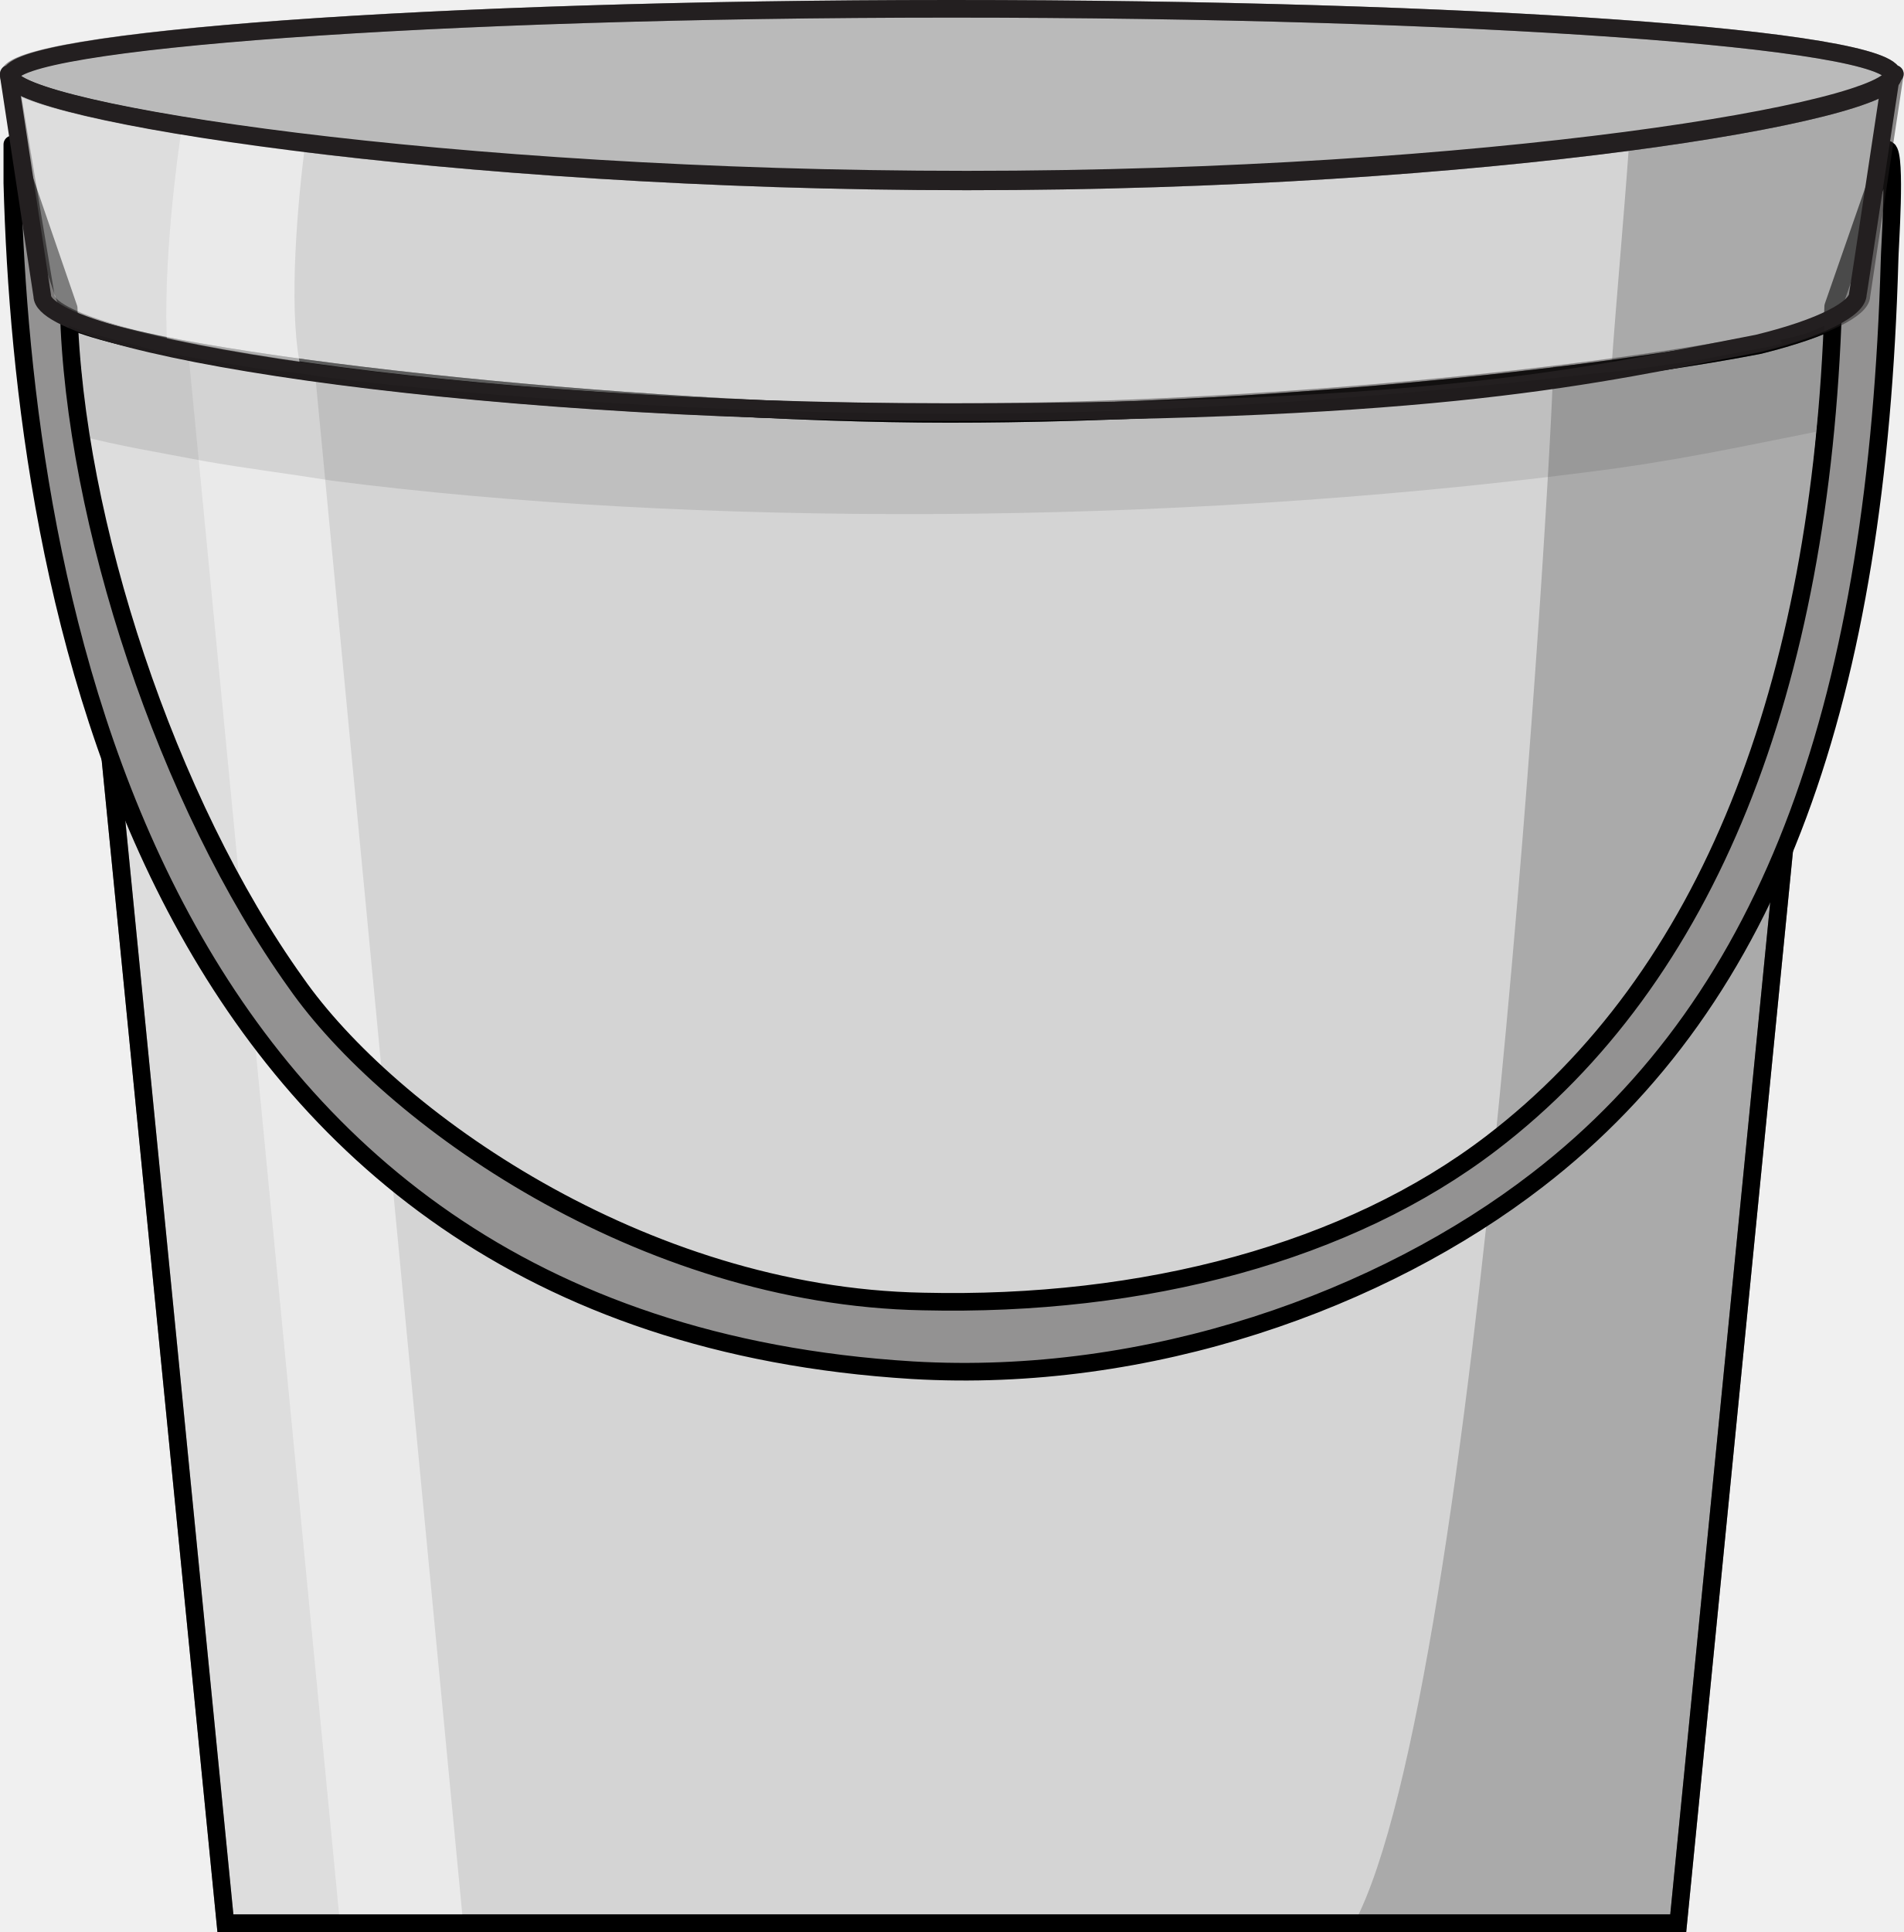
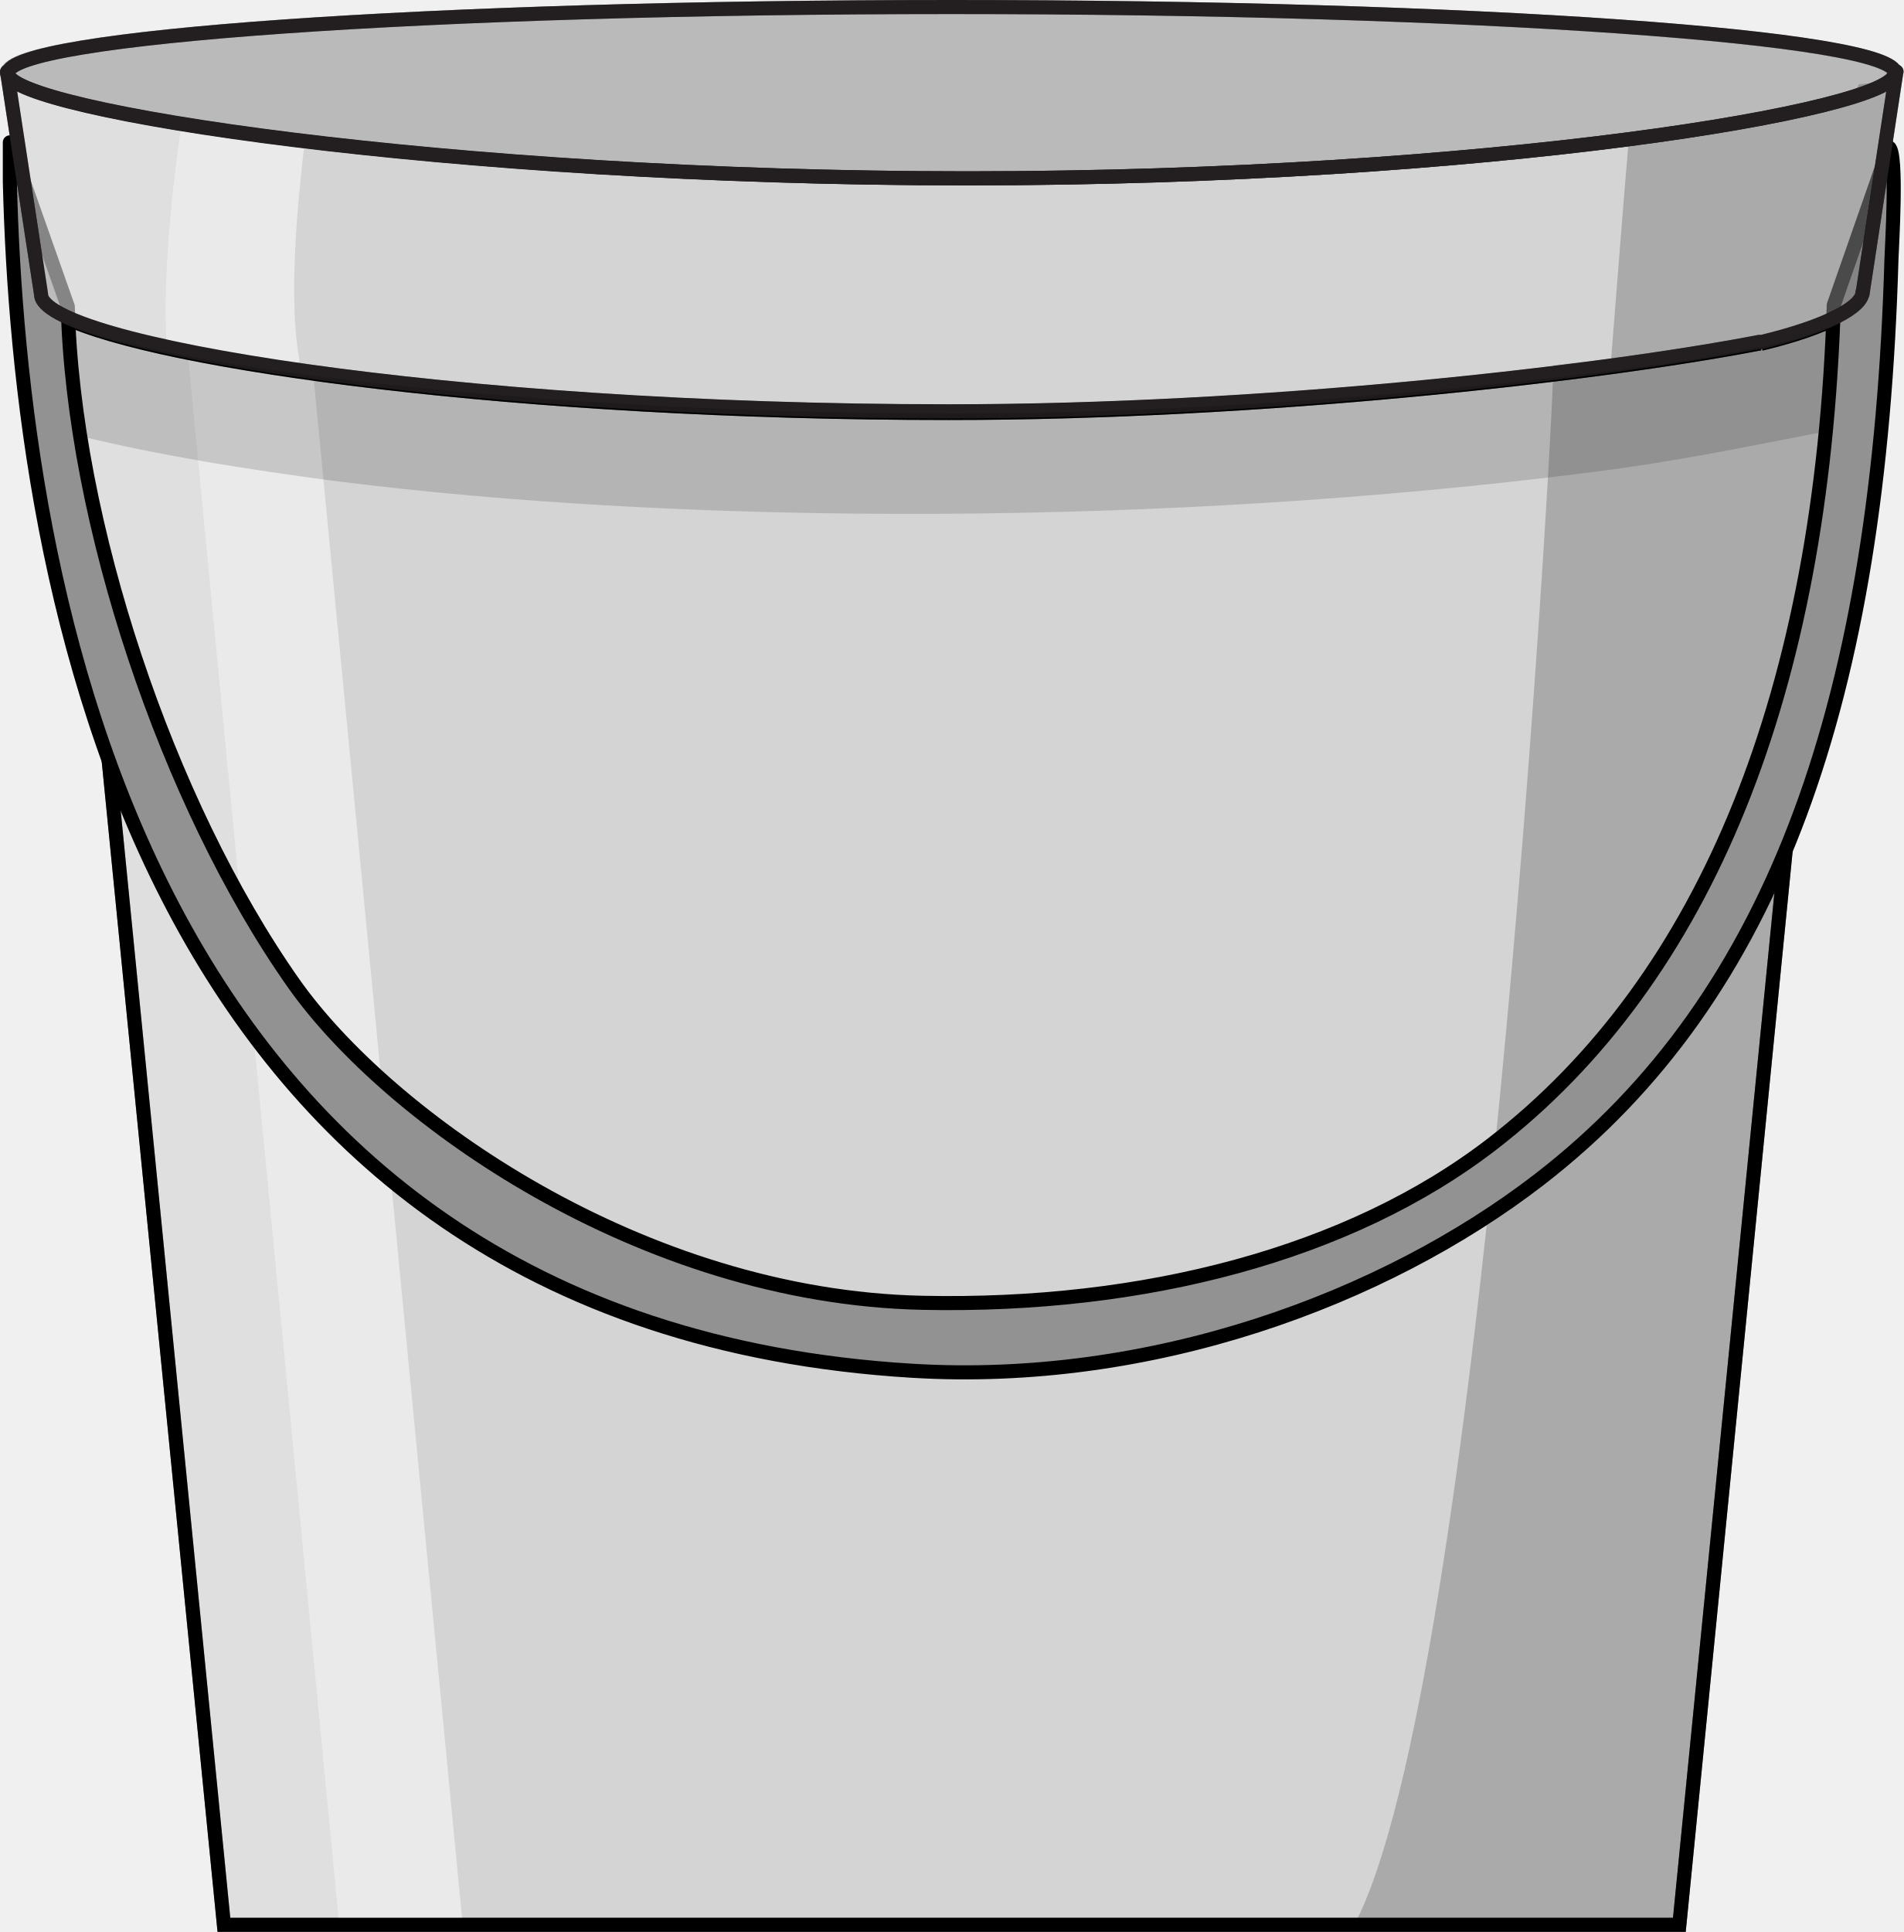
- <svg xmlns="http://www.w3.org/2000/svg" id="Layer_1" width="108.1" height="109.7" viewBox="0 0 108.1 109.7">
+ <svg xmlns="http://www.w3.org/2000/svg" id="Layer_1" width="135.34" height="137.35" viewBox="0 0 135.34 137.35">
  <defs>
-     <style>.cls-1{fill:#939292;}.cls-1,.cls-2,.cls-3,.cls-4{stroke-linecap:round;stroke-linejoin:round;}.cls-1,.cls-5,.cls-6{stroke:#000;}.cls-2,.cls-6{fill:#b7b7b7;}.cls-2,.cls-3,.cls-4{stroke:#231f20;}.cls-7{opacity:.2;}.cls-7,.cls-8{fill:#000;}.cls-7,.cls-8,.cls-9,.cls-10{stroke-width:0px;}.cls-8{opacity:.1;}.cls-5,.cls-3{fill:none;}.cls-9,.cls-11{opacity:.5;}.cls-9,.cls-10{fill:#fff;}.cls-10{opacity:.2;}.cls-4{fill:#838383;}</style>
+     <style>.cls-1{fill:#939292;}.cls-1,.cls-2,.cls-3,.cls-4{stroke-linecap:round;stroke-linejoin:round;}.cls-1,.cls-5,.cls-6{stroke:#000;}.cls-2,.cls-6{fill:#b7b7b7;}.cls-2,.cls-3,.cls-4{stroke:#231f20;}.cls-7{opacity:.2;}.cls-7,.cls-8{fill:#000;}.cls-7,.cls-8,.cls-9,.cls-10{stroke-width:0px;}.cls-8{opacity:.15;}.cls-5,.cls-3{fill:none;}.cls-9,.cls-11{opacity:.5;}.cls-9,.cls-10{fill:#fff;}.cls-10{opacity:.25;}.cls-4{fill:#838383;}</style>
  </defs>
  <g class="cls-11">
-     <path class="cls-6" d="M99.9,19.6h0c-9.3,1.8-28.3,3.9-46,3.9S9.1,20.6,3.8,18.1l9,91.1h82.5l9-91.1c-1,.5-2.4,1-4.4,1.5Z" />
+     <path class="cls-6" d="M125.21,24.44l-.11-.02c-11.69,2.25-35.46,4.94-57.66,4.94-30.66,0-56.2-3.58-62.83-6.78l11.31,114.26h103.48l11.31-114.29c-1.22.64-3.06,1.3-5.51,1.89Z" />
  </g>
-   <path class="cls-7" d="M99.9,19.6h0c-3.8.7-5.1.5-11.3,1.2-.1,0-.3,0-.4,0-.1,5.6-4.2,75-11.3,88.4h18.4l9-91.1c-1,.5-2.4,1-4.4,1.5Z" />
-   <path class="cls-9" d="M10.7,20.1l8.6,89.1h7L17.9,21.3c-2.7-.4-5.1-.8-7.1-1.2Z" />
-   <path class="cls-10" d="M3.8,18.1l9,91.1h6.5L10.7,20.1c-3.2-.6-5.6-1.3-7-2Z" />
-   <path class="cls-5" d="M99.9,19.6h0c-9.3,1.8-28.3,3.9-46,3.9S9.1,20.6,3.8,18.1l9,91.1h82.5l9-91.1c-1,.5-2.4,1-4.4,1.5Z" />
-   <path class="cls-1" d="M3.9,17.5L.7,8.2v2.2c.6,22.5,7.1,64.7,51.1,67.4,13.5.8,26.7-4,35.5-10.8,13.5-10.4,19.3-27.5,20-52.2,0-.6.4-6-.1-6.3l-3.1,8.9c-.7,21.7-7.1,38.1-19.4,47.5-8.1,6.2-19.7,9.3-32.3,9-16-.3-30.3-10.5-35.6-18.1C9.5,45.6,4.2,29.6,3.9,17.5" />
+   <path class="cls-7" d="M125.21,24.44l-.11-.02c-4.72.91-6.42.63-14.18,1.48-.15.02-.32.03-.47.05-.15,6.99-5.22,94.08-14.17,110.9h23.12l11.31-114.29c-1.22.64-3.06,1.3-5.51,1.89Z" />
+   <path class="cls-9" d="M13.34,25.08l10.78,111.77h8.78L22.27,26.56c-3.36-.47-6.35-.97-8.93-1.49Z" />
+   <path class="cls-10" d="M4.62,22.58l11.31,114.26h8.2L13.34,25.08c-4.01-.81-7.01-1.66-8.73-2.49Z" />
+   <path class="cls-5" d="M125.21,24.44l-.11-.02c-11.69,2.25-35.46,4.94-57.66,4.94-30.66,0-56.2-3.58-62.83-6.78l11.31,114.26h103.48l11.31-114.29c-1.22.64-3.06,1.3-5.51,1.89Z" />
+   <path class="cls-1" d="M4.82,21.8L.7,10.12v2.81c.69,28.24,8.94,81.17,64.15,84.52,16.97,1.03,33.53-5.07,44.57-13.58,16.97-13.08,24.17-34.5,25.06-65.44.02-.76.45-7.56-.18-7.96l-3.92,11.22c-.85,27.27-8.97,47.84-24.3,59.65-10.13,7.81-24.77,11.61-40.48,11.28-20.04-.42-38-13.19-44.7-22.68C11.81,57.05,5.19,36.96,4.82,21.8" />
  <g class="cls-11">
-     <path class="cls-2" d="M107.6,4.2l-1.9,12.6h0c0,.7-2,1.8-5.7,2.7h0c-9.3,1.8-28.3,3.9-46,3.9-28.5,0-51.4-3.9-51.4-6.6L.5,4.2h107.1Z" />
-     <path class="cls-4" d="M107.5,4.3c0,2.1-23,6-52.6,6S.5,6.3.5,4.3,24.4.5,54,.5s53.5,1.7,53.5,3.8Z" />
+     <path class="cls-2" d="M134.84,5.09l-2.42,15.83v-.14c0,1.04-2.51,2.42-7.2,3.55l-.11-.02c-11.69,2.25-35.46,4.94-57.66,4.94C31.73,29.25,2.92,24.38,2.92,20.93L.5,5.1h134.33Z" />
+     <path class="cls-4" d="M134.7,5.21c0,2.6-28.91,7.47-65.97,7.47S.5,7.8.5,5.21,30.54.5,67.6.5s67.1,2.11,67.1,4.71Z" />
  </g>
-   <path class="cls-7" d="M105.4,4.9l2-.2-1,7-1,5s-.5.7-1,1-1.7.7-3,1.2c-.9.4-2.2.8-3.6,1.1h0c-1.8.3-3.9.7-6.3,1,.3-4.2.7-8.5,1-12.7,8.2-1.1,13-2.5,13-3.4Z" />
-   <path class="cls-9" d="M17,21.2c-1.5-.2-3-.5-4.3-.7-1.2-.2-2.2-.4-3.2-.7-.3-4.6.6-11.2.8-12.4,2,.3,4.4.7,7,1-.4,3.2-.9,8.8-.3,12.1v.7Z" />
-   <path class="cls-10" d="M10.3,7.4c-.2,1.2-1.1,7.8-.8,12.4-1.5-.4-2.8-.7-3.8-1.1-1.4-.5-3.1-1.2-3.1-1.7l-1.3-7.4-.8-5c0,.7,4.3,1.8,9.8,2.7Z" />
-   <path class="cls-3" d="M107.6,4.2h-.1s0,0,0,0c0,2.1-23,6-52.6,6S1.1,6.4.5,4.3l1.9,12.5c0,2.7,23,6.6,51.4,6.6s36.6-2.1,46-3.9h0c3.7-.9,5.7-2,5.7-2.8h0c0,.1,1.9-12.5,1.9-12.5Z" />
-   <path class="cls-3" d="M.5,4.2h0,0s0,0,0,0Z" />
-   <path class="cls-8" d="M101.2,19.5l-.8.2c-1.8.3-3.3.7-5.7,1-1.3.2-2.7.4-4.1.5-10.1,1.2-23.6,2.3-36.4,2.3s-26.5-.9-35.9-2.1c-1.1-.2-2.1-.3-3.1-.4-1.5-.2-3-.5-4.3-.7-1.2-.2-2.2-.4-3.2-.7-1.5-.4-2.8-.7-3.8-1.1h0c0,2,.2,4.1.5,6.2,2.2.6,4.7,1,7.3,1.5,2.3.4,4.7.7,7.2,1.1,20.2,2.6,47.2,2.6,71.3-.5,4.8-.6,8.5-1.4,13-2.3.2-2,.4-3.9.4-6-.9.4-1.1.5-2.5.8Z" />
-   <path class="cls-3" d="M107.5,4.3c0,2.1-23,6-52.6,6S.6,6.3.6,4.3,24.5.5,54,.5s53.5,1.7,53.5,3.8Z" />
+   <path class="cls-7" d="M132.11,6.01l2.48-.29-1.25,8.78-1.25,6.27s-.68.85-1.25,1.25c-.6.43-2.1.83-3.8,1.5-1.17.48-2.7.96-4.55,1.37h-.11c-2.22.41-4.89.83-7.88,1.27.43-5.32.82-10.61,1.28-15.93,10.23-1.43,16.35-3.09,16.35-4.24Z" />
+   <path class="cls-9" d="M21.17,26.42c-1.93-.29-3.72-.57-5.34-.89-1.45-.25-2.79-.54-3.98-.83-.4-5.8.77-14.02,1-15.58,2.56.41,5.52.86,8.78,1.27-.48,4.01-1.14,11.02-.34,15.17l-.11.86Z" />
+   <path class="cls-10" d="M12.84,9.12c-.23,1.56-1.39,9.78-1,15.58-1.93-.45-3.5-.89-4.72-1.37-1.79-.64-3.86-1.47-3.86-2.07l-1.67-9.26L.6,5.73c.09.92,5.42,2.25,12.25,3.39Z" />
+   <path class="cls-3" d="M134.84,5.09h-.18s.04.08.04.12c0,2.6-28.91,7.47-65.97,7.47S1.2,7.91.53,5.29l2.39,15.64c0,3.45,28.8,8.31,64.52,8.31,22.2,0,45.97-2.69,57.66-4.94l.11.02c4.69-1.13,7.21-2.5,7.21-3.55v.14s2.41-15.83,2.41-15.83Z" />
+   <path class="cls-3" d="M.54,5.1h-.04v.07s.03-.05.04-.07Z" />
+   <path class="cls-8" d="M126.86,24.29l-1.05.26c-2.22.41-4.16.83-7.14,1.27-1.62.22-3.33.45-5.15.67-12.71,1.56-29.6,2.9-45.69,2.9-17.46,0-33.26-1.12-45-2.61-1.36-.19-2.67-.35-3.89-.54-1.93-.29-3.72-.57-5.34-.89-1.45-.25-2.79-.54-3.98-.83-1.93-.45-3.5-.89-4.72-1.37l-.03.1c.06,2.45.28,5.03.68,7.71,2.81.7,5.88,1.31,9.15,1.88,2.84.48,5.86.92,8.98,1.34,25.33,3.22,59.28,3.25,89.47-.61,6.03-.76,10.72-1.75,16.35-2.84.26-2.45.45-4.88.53-7.5-1.17.48-1.32.65-3.17,1.06Z" />
+   <path class="cls-3" d="M134.77,5.21c0,2.6-28.91,7.47-65.97,7.47S.57,7.8.57,5.21,30.61.5,67.67.5s67.1,2.11,67.1,4.71Z" />
</svg>
